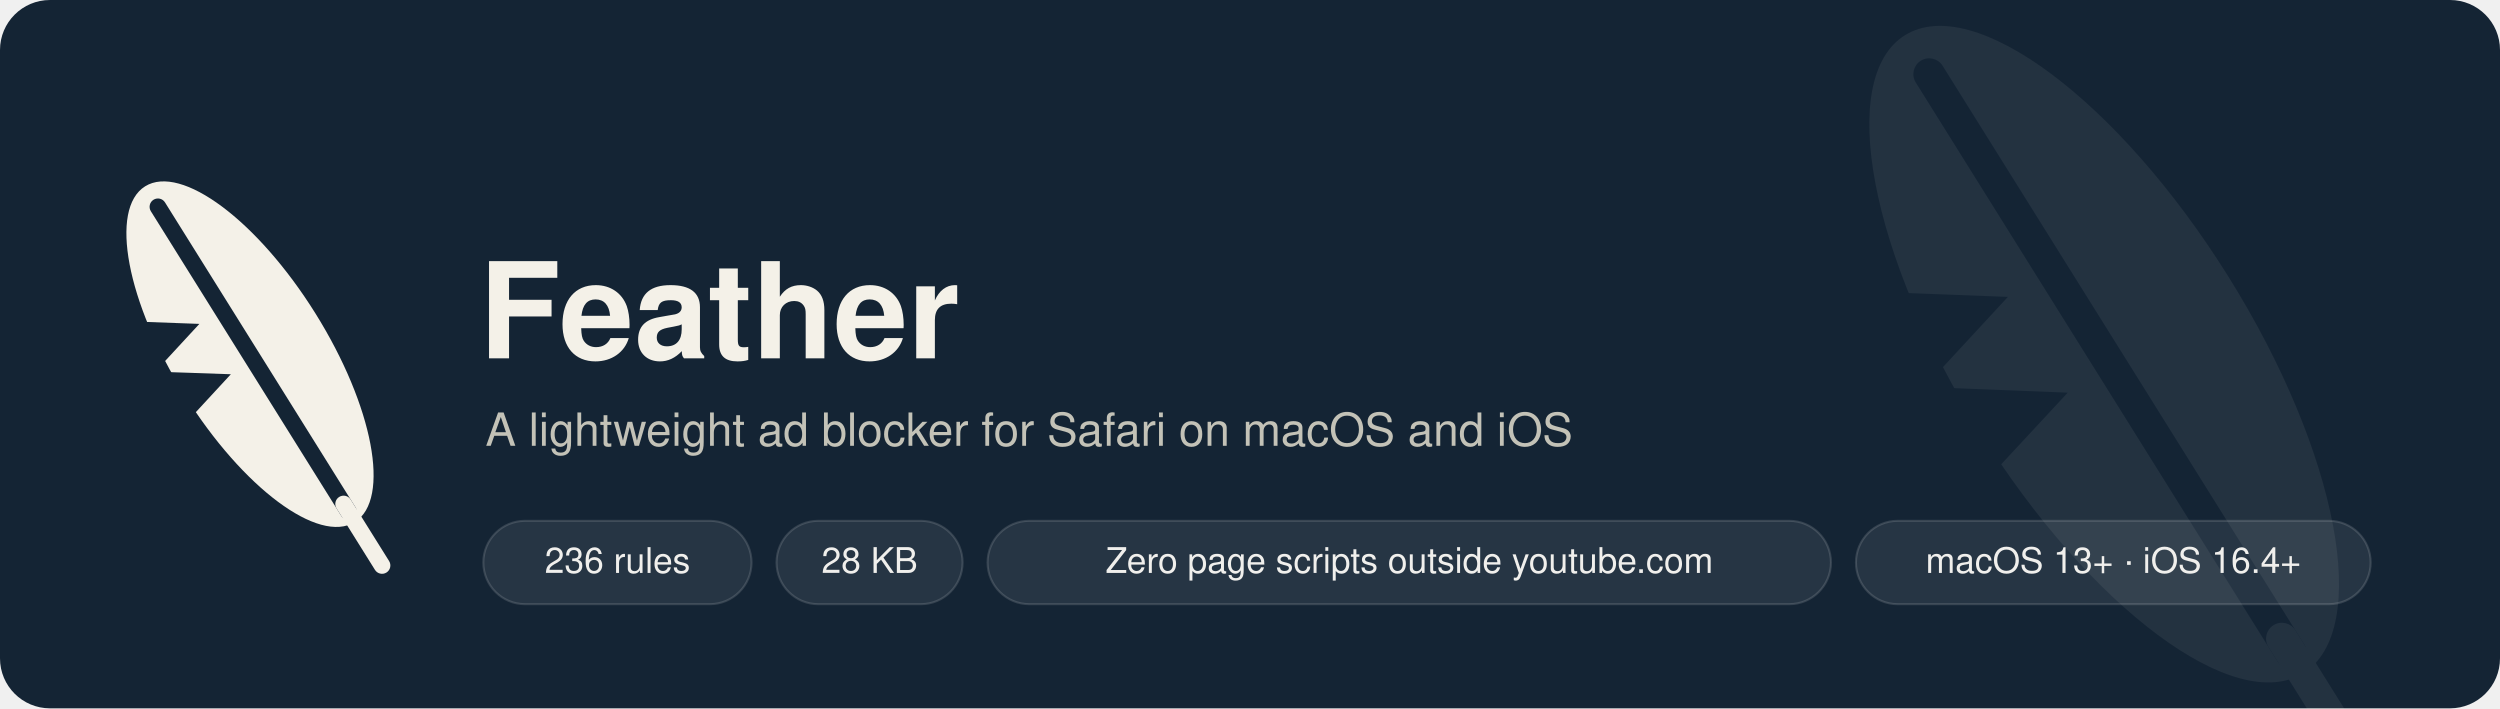
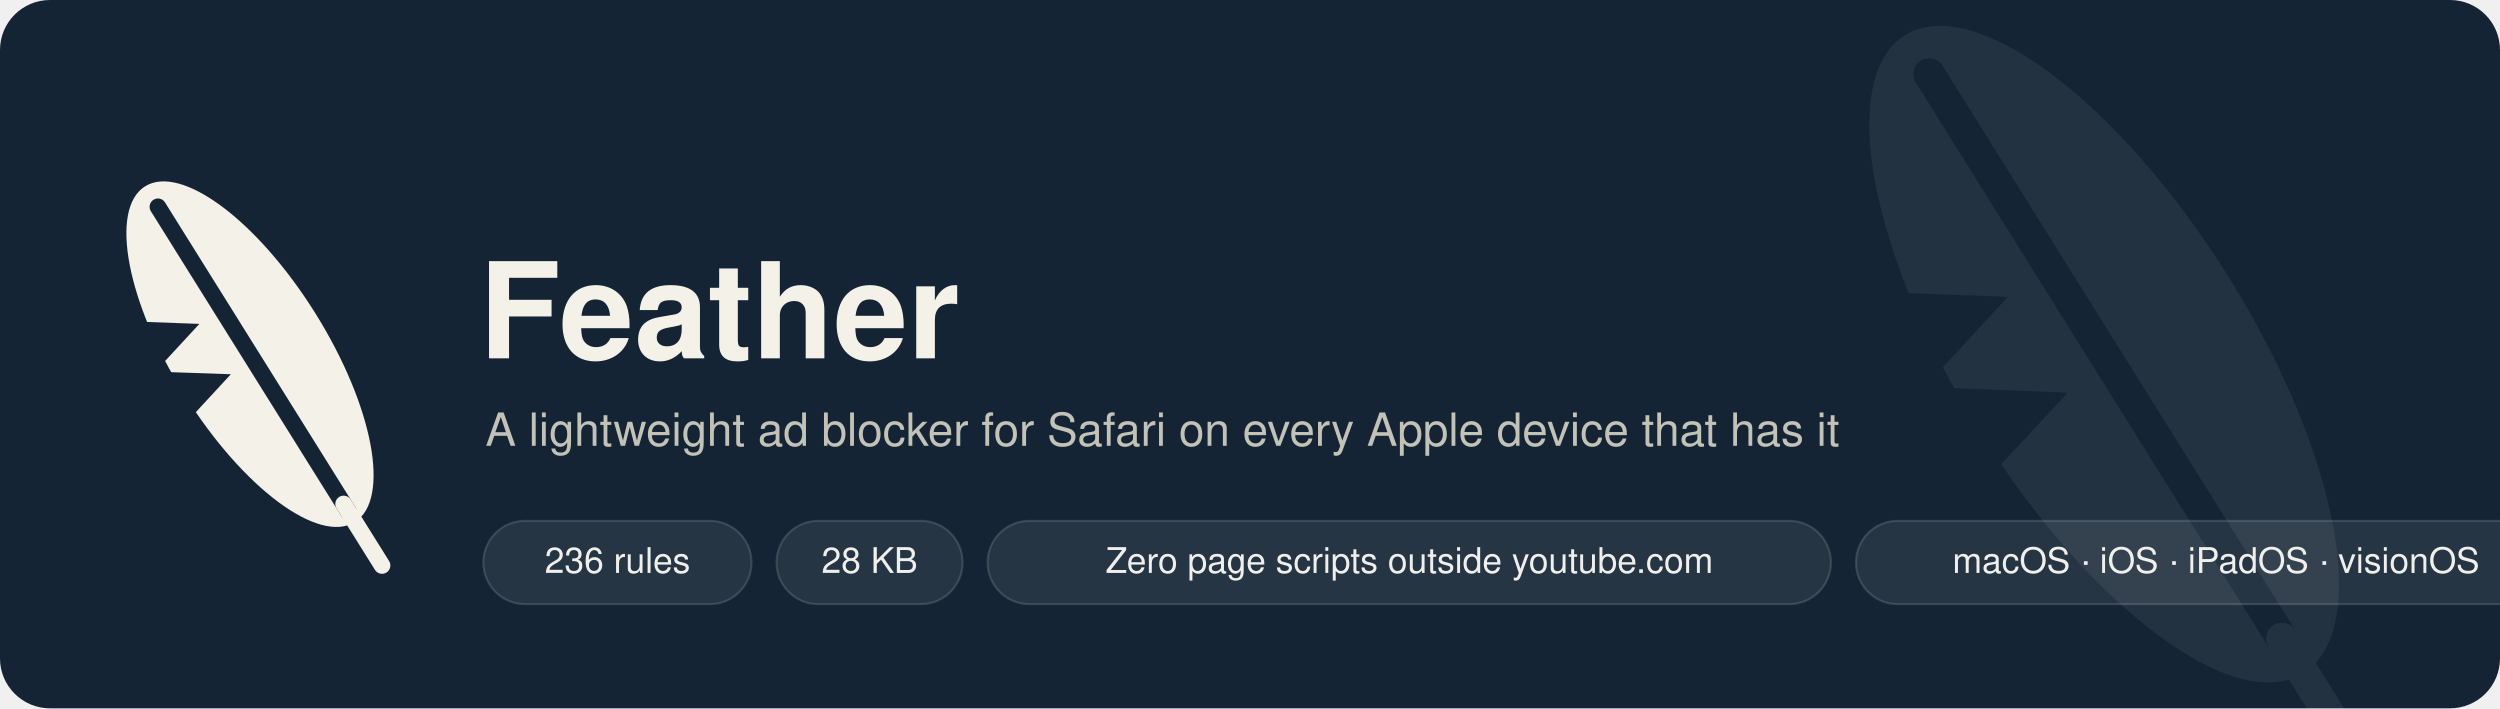
<svg xmlns="http://www.w3.org/2000/svg" viewBox="0 0 1200 340" width="1200" height="340" font-family="system-ui, -apple-system, 'Segoe UI', Helvetica, Arial, sans-serif">
  <defs>
    <marker id="arrow" viewBox="0 0 10 10" refX="9" refY="5" markerWidth="7" markerHeight="7" orient="auto">
      <path d="M0 0L10 5L0 10z" fill="#c3c2b7" />
    </marker>
  </defs>
  <rect width="1200" height="340" rx="24" fill="#142434" />
  <g transform="translate(1010 170) rotate(-32)" opacity="0.07">
    <ellipse rx="70.3" ry="180.5" fill="#f4f1e8" />
    <rect x="-7.6" y="-166.1" width="15.2" height="342.9" rx="7.6" fill="#142434" />
    <rect x="-7.6" y="153.4" width="15.2" height="81.2" rx="7.6" fill="#f4f1e8" />
    <polygon points="-73.8,-27.1 -24.6,6.4 -73.8,19.7" fill="#142434" />
    <polygon points="-73.8,-81.2 -24.6,-47.8 -73.8,-34.4" fill="#142434" />
  </g>
  <g transform="translate(120 170) rotate(-32)" opacity="1.0">
    <ellipse rx="37.0" ry="95.0" fill="#f4f1e8" />
    <rect x="-4.0" y="-87.4" width="8.0" height="180.5" rx="4.0" fill="#142434" />
    <rect x="-4.0" y="80.8" width="8.0" height="42.8" rx="4.0" fill="#f4f1e8" />
    <polygon points="-38.9,-14.2 -12.9,3.3 -38.9,10.4" fill="#142434" />
    <polygon points="-38.9,-42.8 -12.9,-25.2 -38.9,-18.1" fill="#142434" />
  </g>
  <text x="230.0" y="172.0" font-size="64" fill="#f4f1e8" font-weight="700" text-anchor="start">Feather</text>
-   <text x="233.0" y="214.0" font-size="22" fill="#c3c2b7" font-weight="normal" text-anchor="start">A lightweight ad blocker for Safari on macOS and iOS</text>
+   <text x="233.0" y="214.0" font-size="22" fill="#c3c2b7" font-weight="normal" text-anchor="start">A lightweight ad blocker for Safari on every Apple device that has it</text>
  <rect x="232" y="250" width="128.74" height="40" rx="20" fill="#ffffff" fill-opacity="0.08" stroke="#ffffff" stroke-opacity="0.14" />
  <text x="296.4" y="275.0" font-size="17" fill="#f0efec" font-weight="normal" text-anchor="middle">236 rules</text>
  <rect x="372.74" y="250" width="89.3" height="40" rx="20" fill="#ffffff" fill-opacity="0.08" stroke="#ffffff" stroke-opacity="0.14" />
  <text x="417.4" y="275.0" font-size="17" fill="#f0efec" font-weight="normal" text-anchor="middle">28 KB</text>
  <rect x="474.04" y="250" width="404.82" height="40" rx="20" fill="#ffffff" fill-opacity="0.08" stroke="#ffffff" stroke-opacity="0.14" />
  <text x="676.5" y="275.0" font-size="17" fill="#f0efec" font-weight="normal" text-anchor="middle">Zero page scripts outside youtube.com</text>
-   <rect x="890.86" y="250" width="247.06" height="40" rx="20" fill="#ffffff" fill-opacity="0.08" stroke="#ffffff" stroke-opacity="0.14" />
-   <text x="1014.4" y="275.0" font-size="17" fill="#f0efec" font-weight="normal" text-anchor="middle">macOS 13+ · iOS 16.4+</text>
+   <rect x="890.86" y="250" width="345.66" height="40" rx="20" fill="#ffffff" fill-opacity="0.08" stroke="#ffffff" stroke-opacity="0.14" />
+   <text x="1063.7" y="275.0" font-size="17" fill="#f0efec" font-weight="normal" text-anchor="middle">macOS · iOS · iPadOS · visionOS</text>
</svg>
